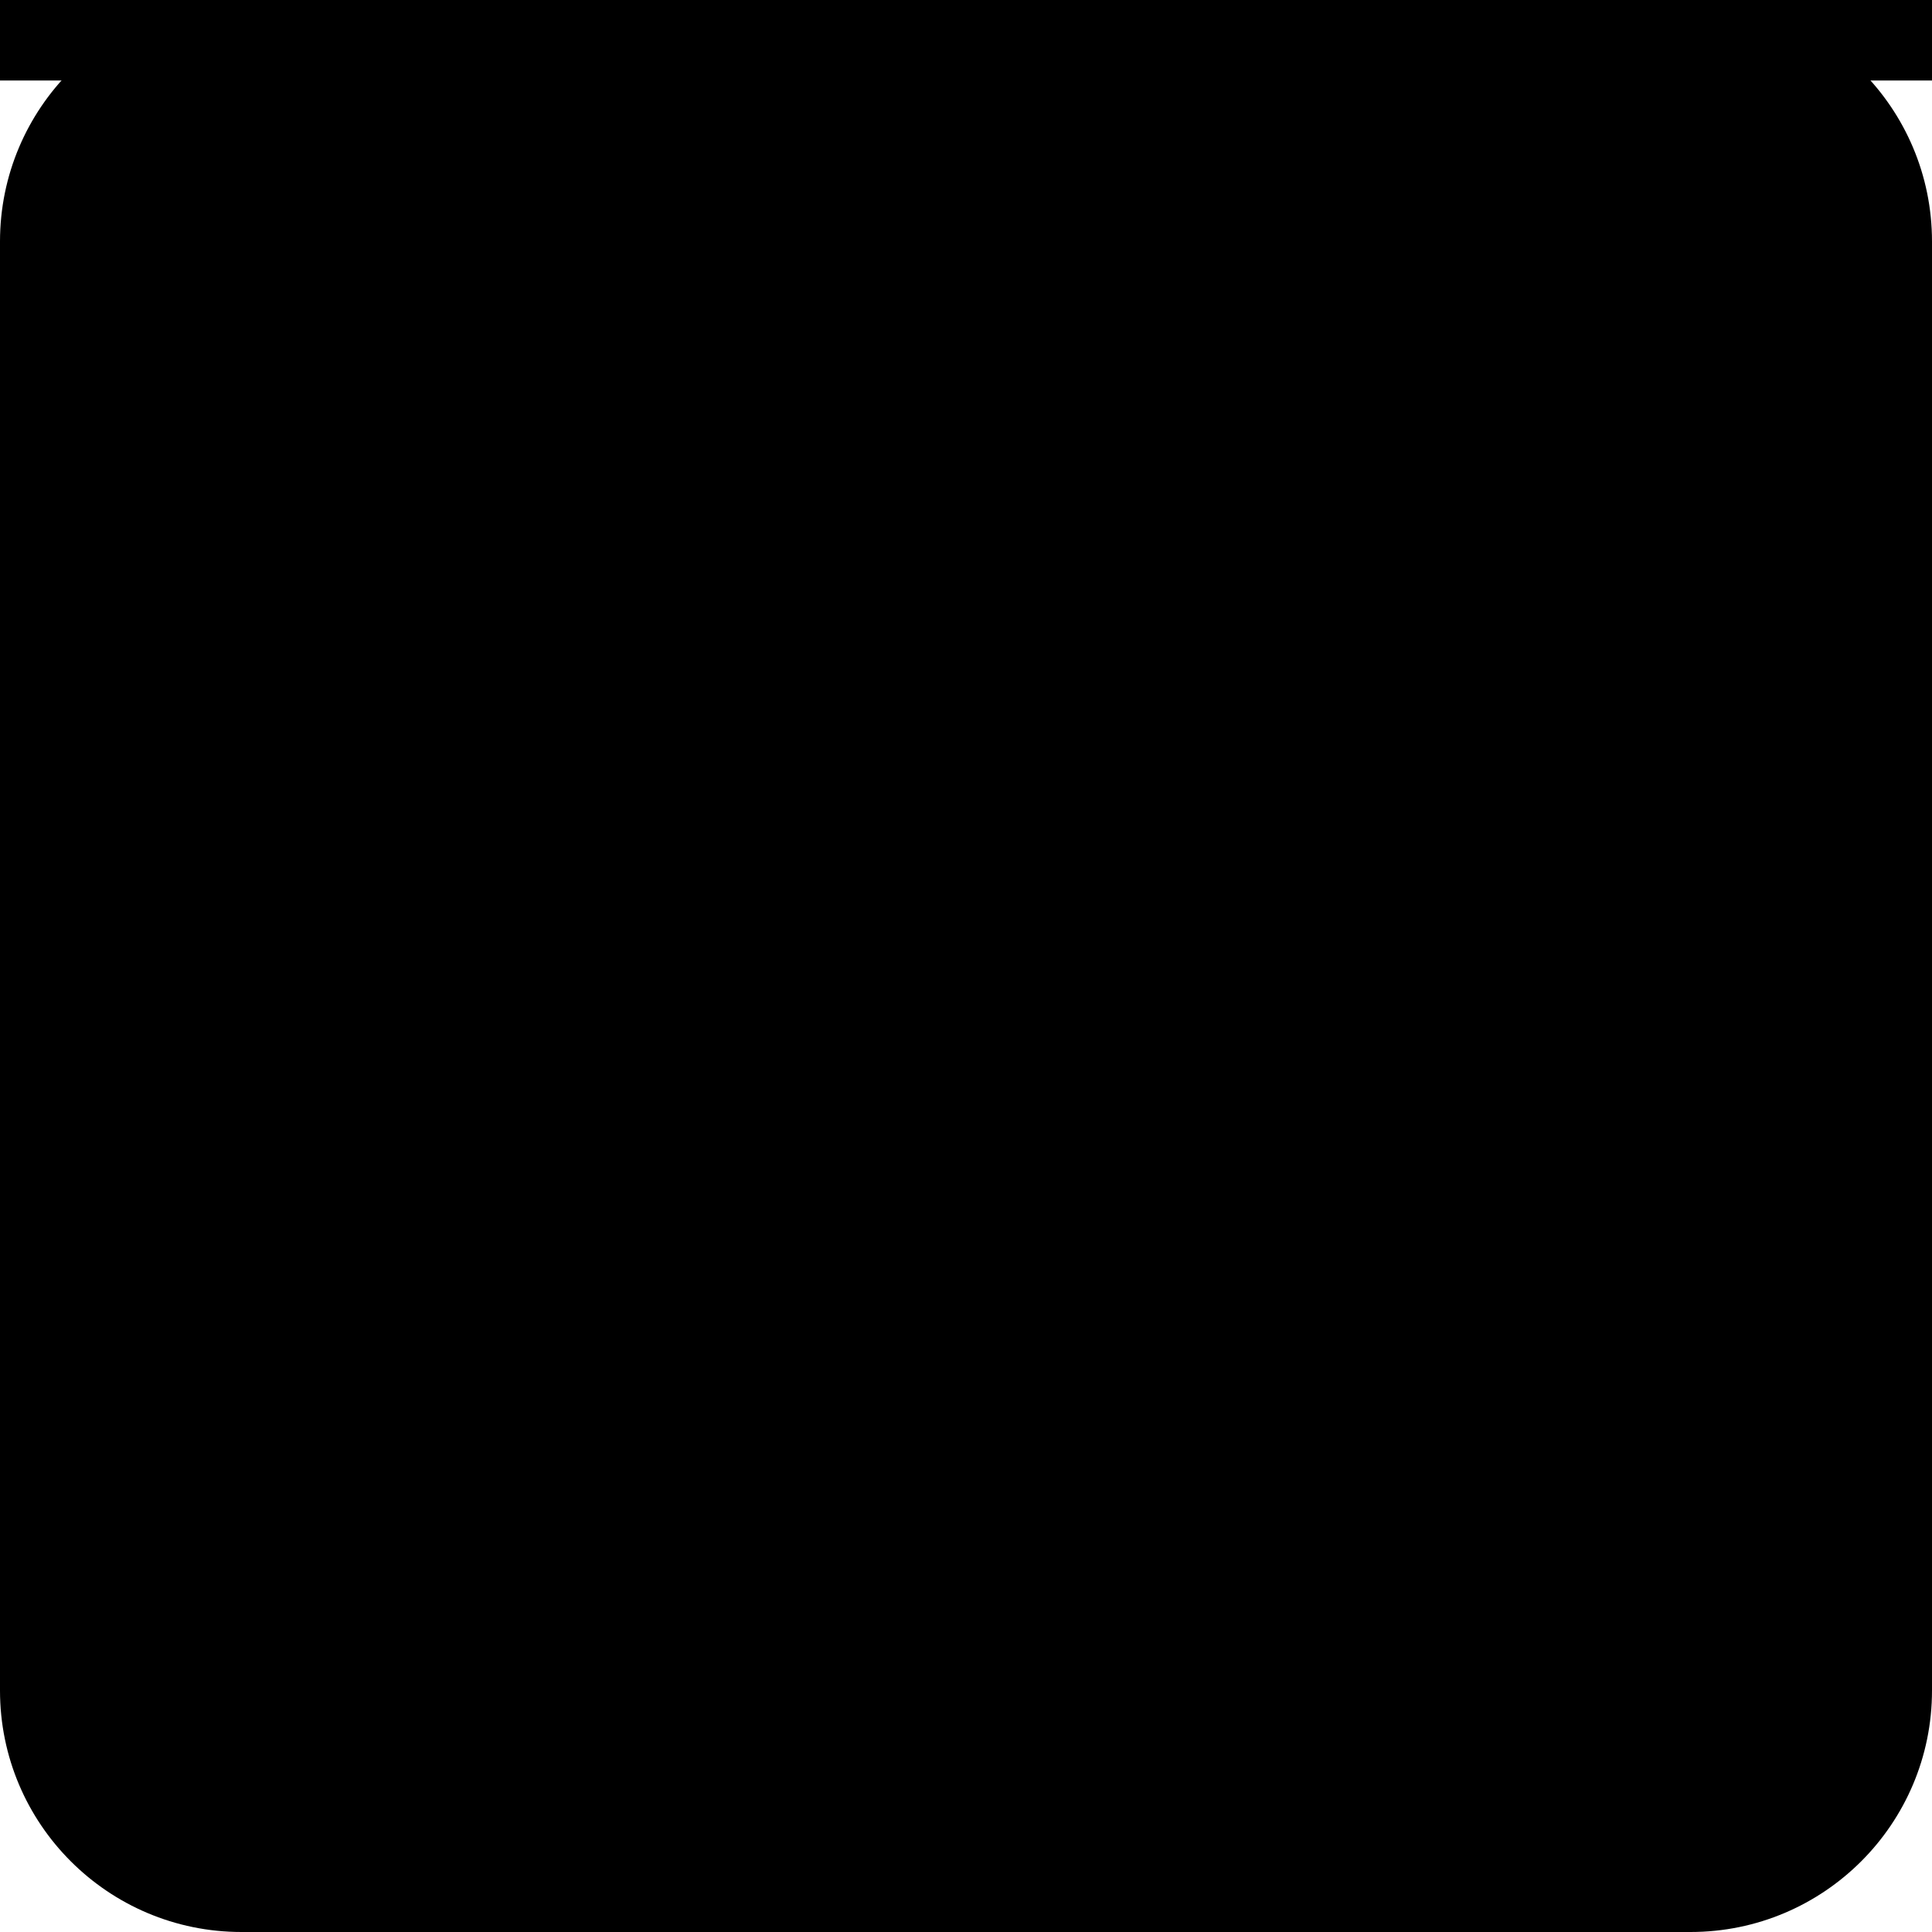
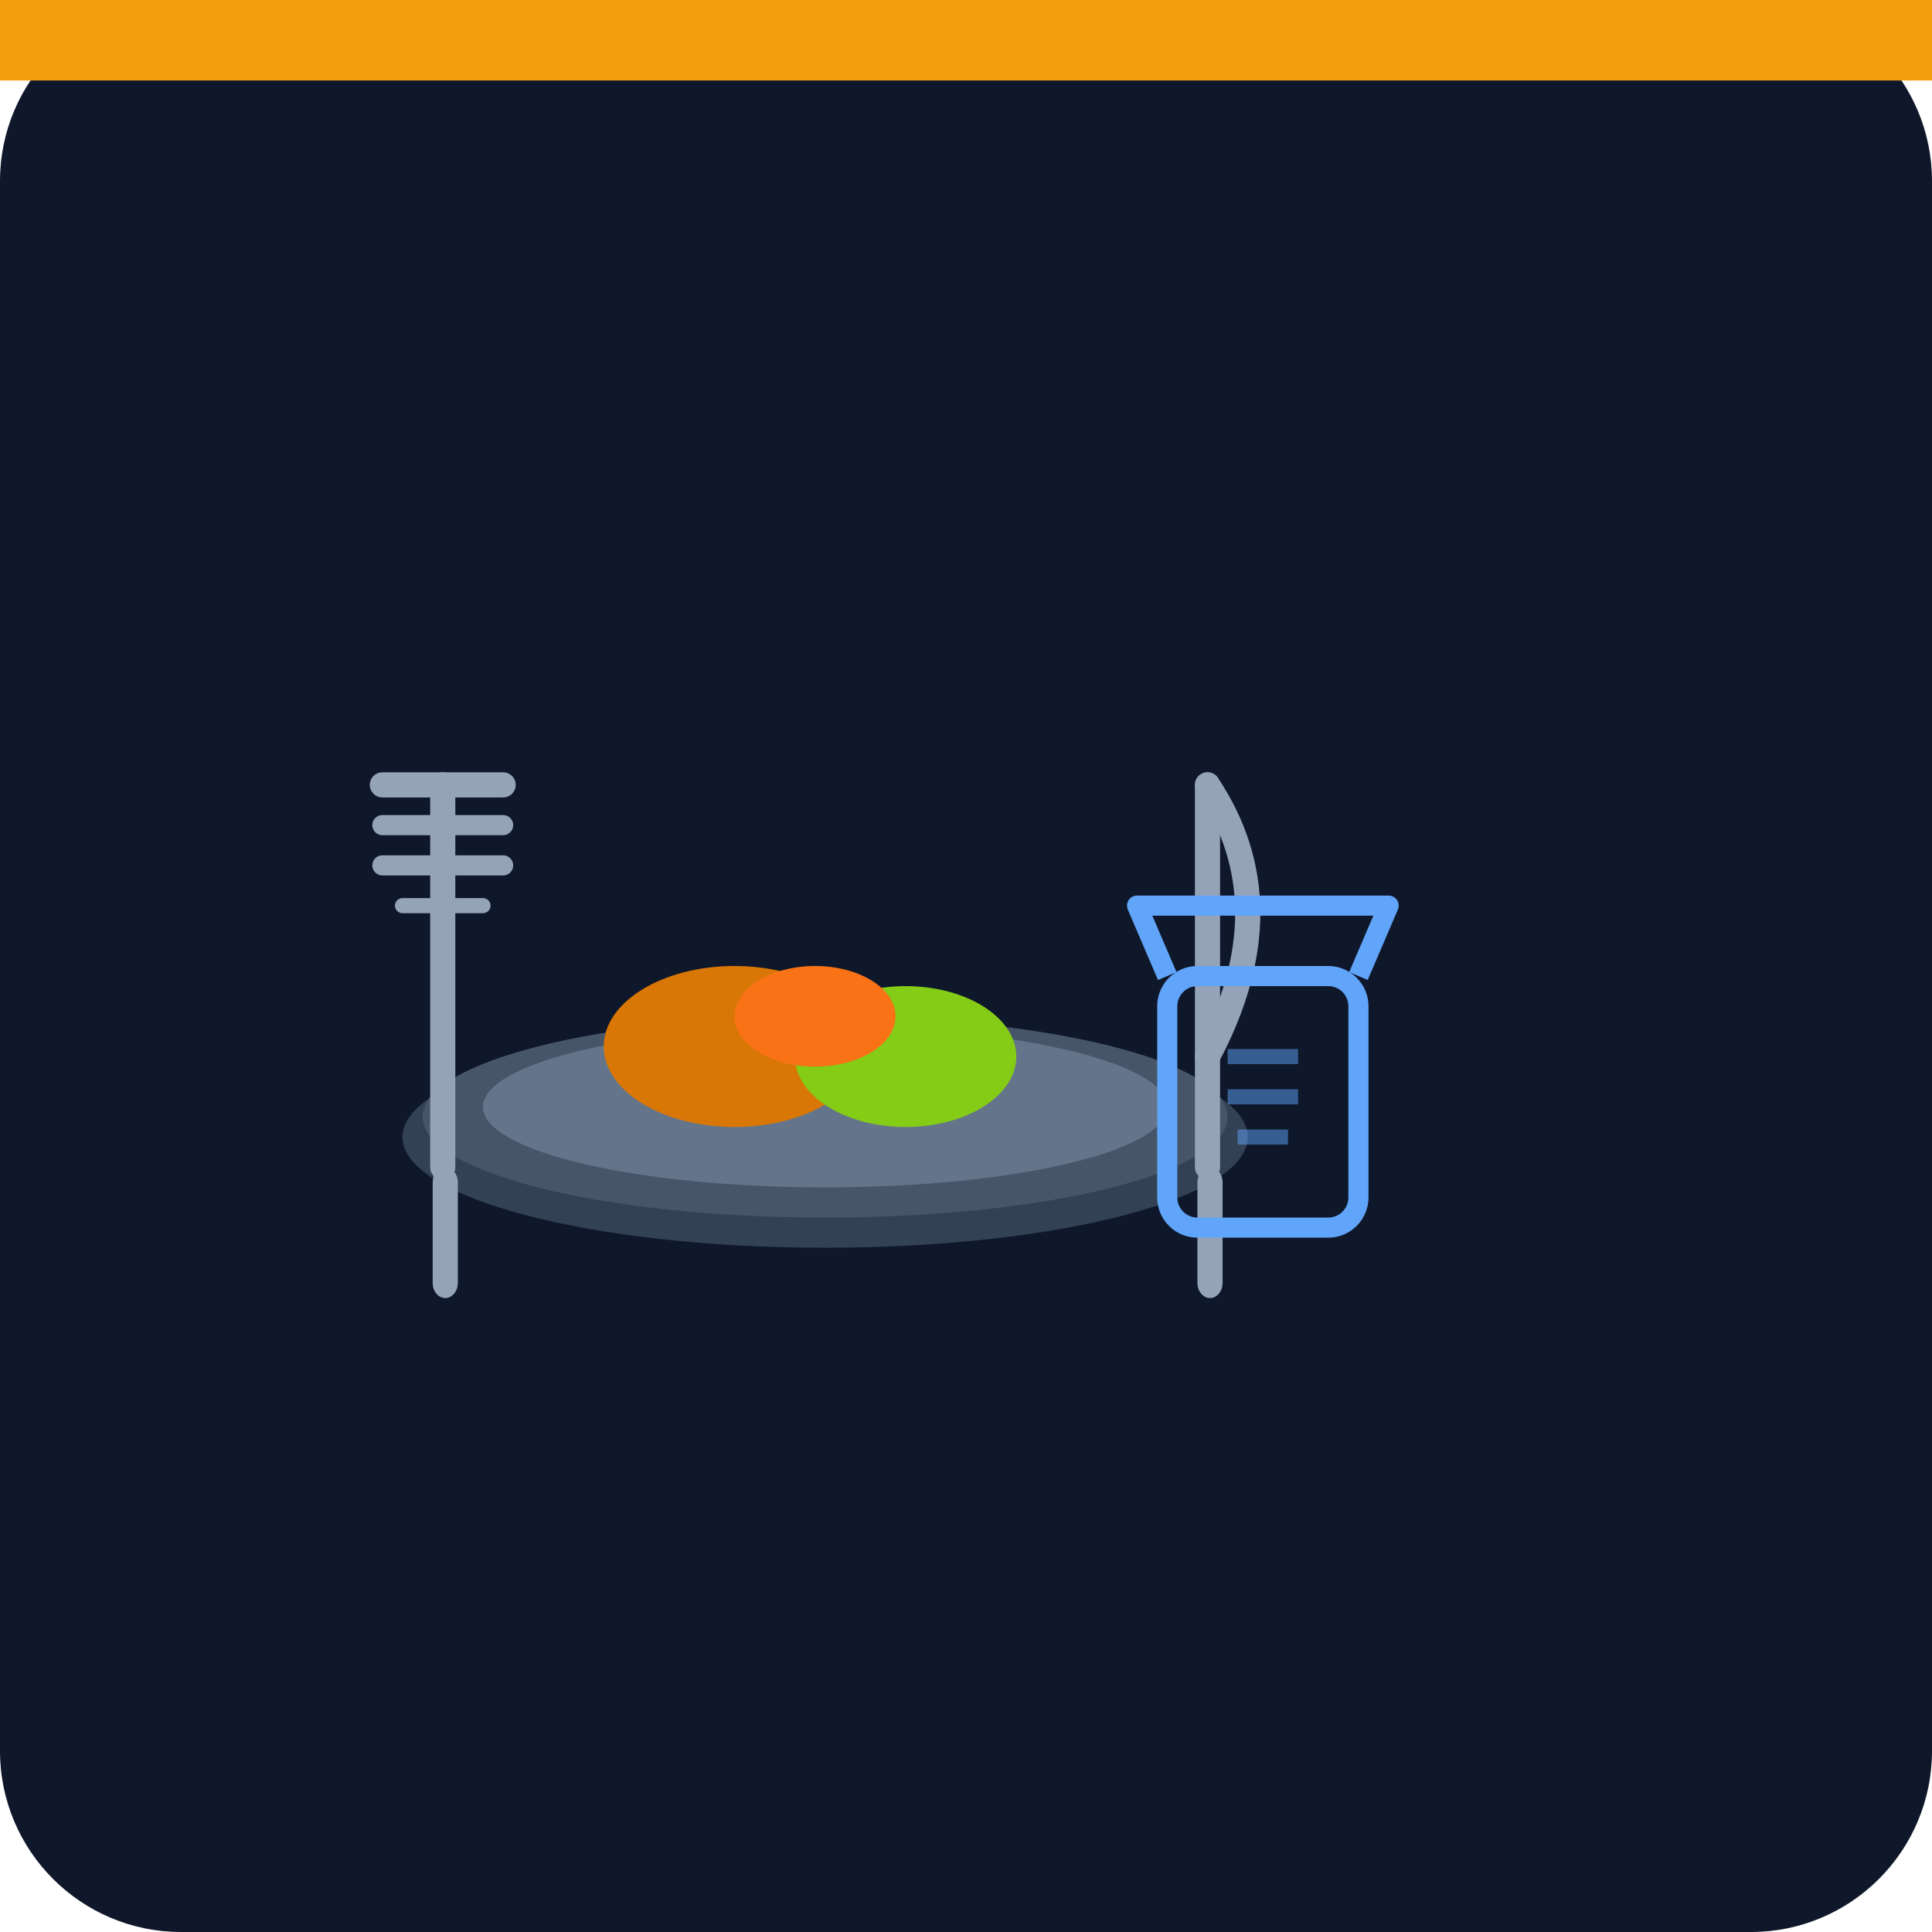
<svg xmlns="http://www.w3.org/2000/svg" width="192" height="192" viewBox="0 0 192 192">
-   <rect width="192" height="192" rx="24" fill="%230F172A" />
-   <rect x="0" y="0" width="192" height="8" fill="%23F59E0B" />
-   <text x="96" y="125" font-family="Arial" font-size="90" font-weight="bold" fill="%23F59E0B" text-anchor="middle">B</text>
+   <rect width="192" height="192" rx="18" fill="#0F172A" />
+   <rect x="0" y="0" width="192" height="8" fill="#F59E0B" />
+   <ellipse cx="82" cy="113" rx="42" ry="11" fill="#334155" />
+   <ellipse cx="82" cy="111" rx="40" ry="10" fill="#475569" />
+   <ellipse cx="82" cy="110" rx="34" ry="8" fill="#64748B" />
+   <ellipse cx="73" cy="104" rx="13" ry="8" fill="#D97706" />
+   <ellipse cx="90" cy="105" rx="11" ry="7" fill="#84CC16" />
+   <ellipse cx="81" cy="101" rx="8" ry="5" fill="#F97316" />
+   <line x1="44" y1="78" x2="44" y2="116" stroke="#94A3B8" stroke-width="2.5" stroke-linecap="round" />
+   <line x1="38" y1="78" x2="50" y2="78" stroke="#94A3B8" stroke-width="2.5" stroke-linecap="round" />
+   <line x1="38" y1="82" x2="50" y2="82" stroke="#94A3B8" stroke-width="2" stroke-linecap="round" />
+   <line x1="38" y1="86" x2="50" y2="86" stroke="#94A3B8" stroke-width="2" stroke-linecap="round" />
+   <line x1="40" y1="90" x2="48" y2="90" stroke="#94A3B8" stroke-width="1.5" stroke-linecap="round" />
+   <rect x="43" y="116" width="2.5" height="13" rx="1.5" fill="#94A3B8" />
+   <line x1="120" y1="78" x2="120" y2="116" stroke="#94A3B8" stroke-width="2.5" stroke-linecap="round" />
+   <path d="M120 78 Q128 90 120 105" stroke="#94A3B8" stroke-width="2.5" fill="none" stroke-linecap="round" />
+   <rect x="119" y="116" width="2.5" height="13" rx="1.5" fill="#94A3B8" />
+   <rect x="116" y="97" width="19" height="25" rx="3" fill="none" stroke="#60A5FA" stroke-width="2" />
+   <path d="M116 97 L113 90 L138 90 L135 97" fill="none" stroke="#60A5FA" stroke-width="2" stroke-linejoin="round" />
+   <line x1="122" y1="105" x2="129" y2="105" stroke="#60A5FA" stroke-width="1.5" opacity="0.5" />
+   <line x1="122" y1="109" x2="129" y2="109" stroke="#60A5FA" stroke-width="1.5" opacity="0.5" />
+   <line x1="123" y1="113" x2="128" y2="113" stroke="#60A5FA" stroke-width="1.5" opacity="0.5" />
</svg>
